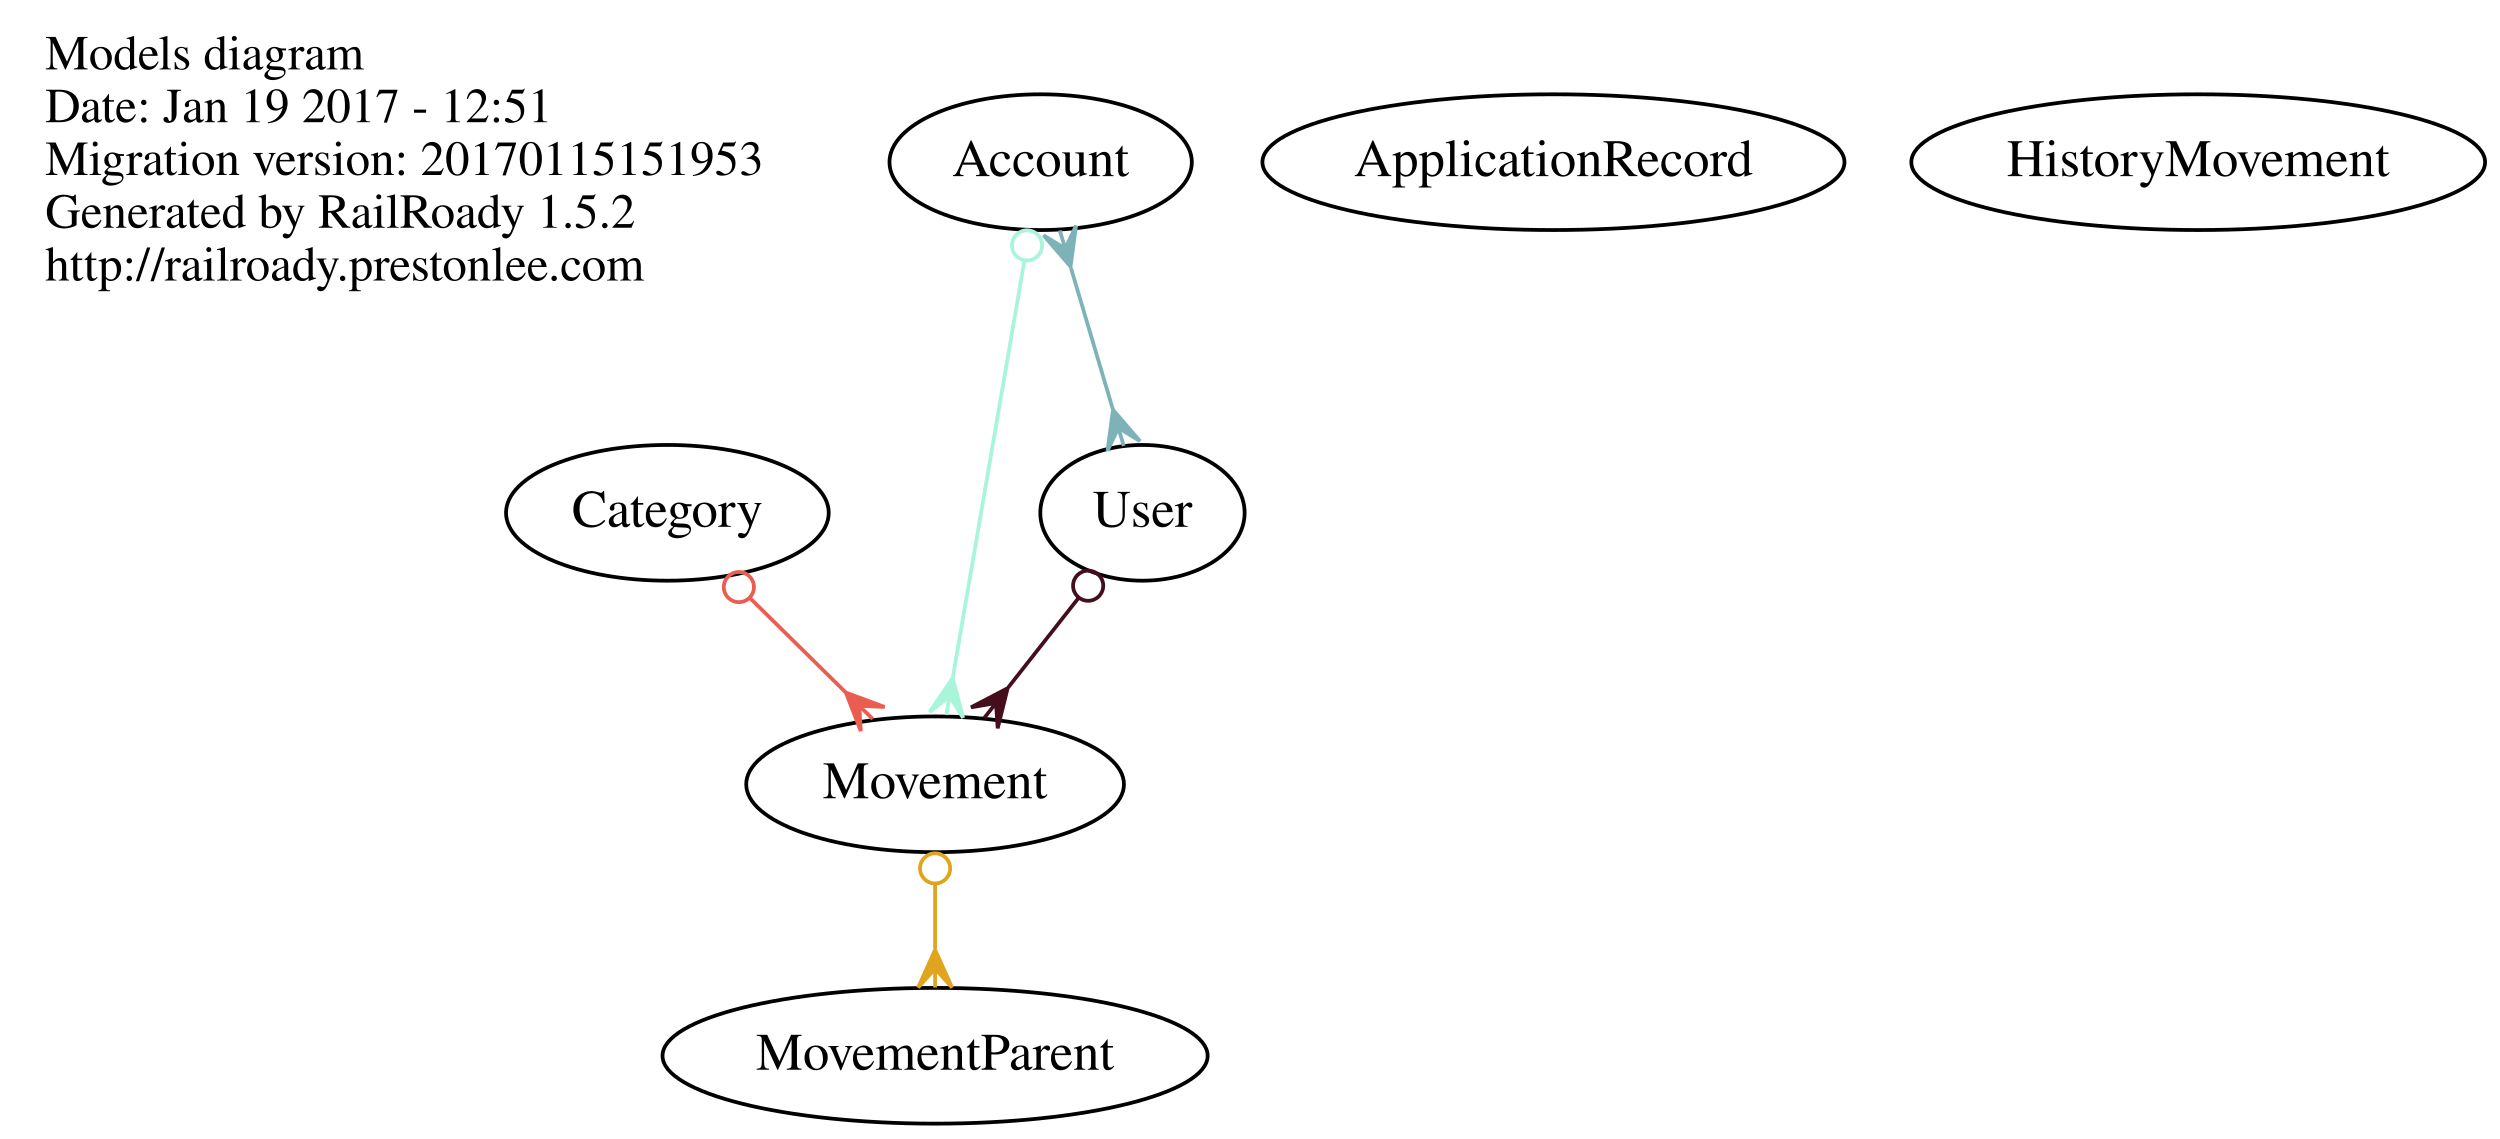
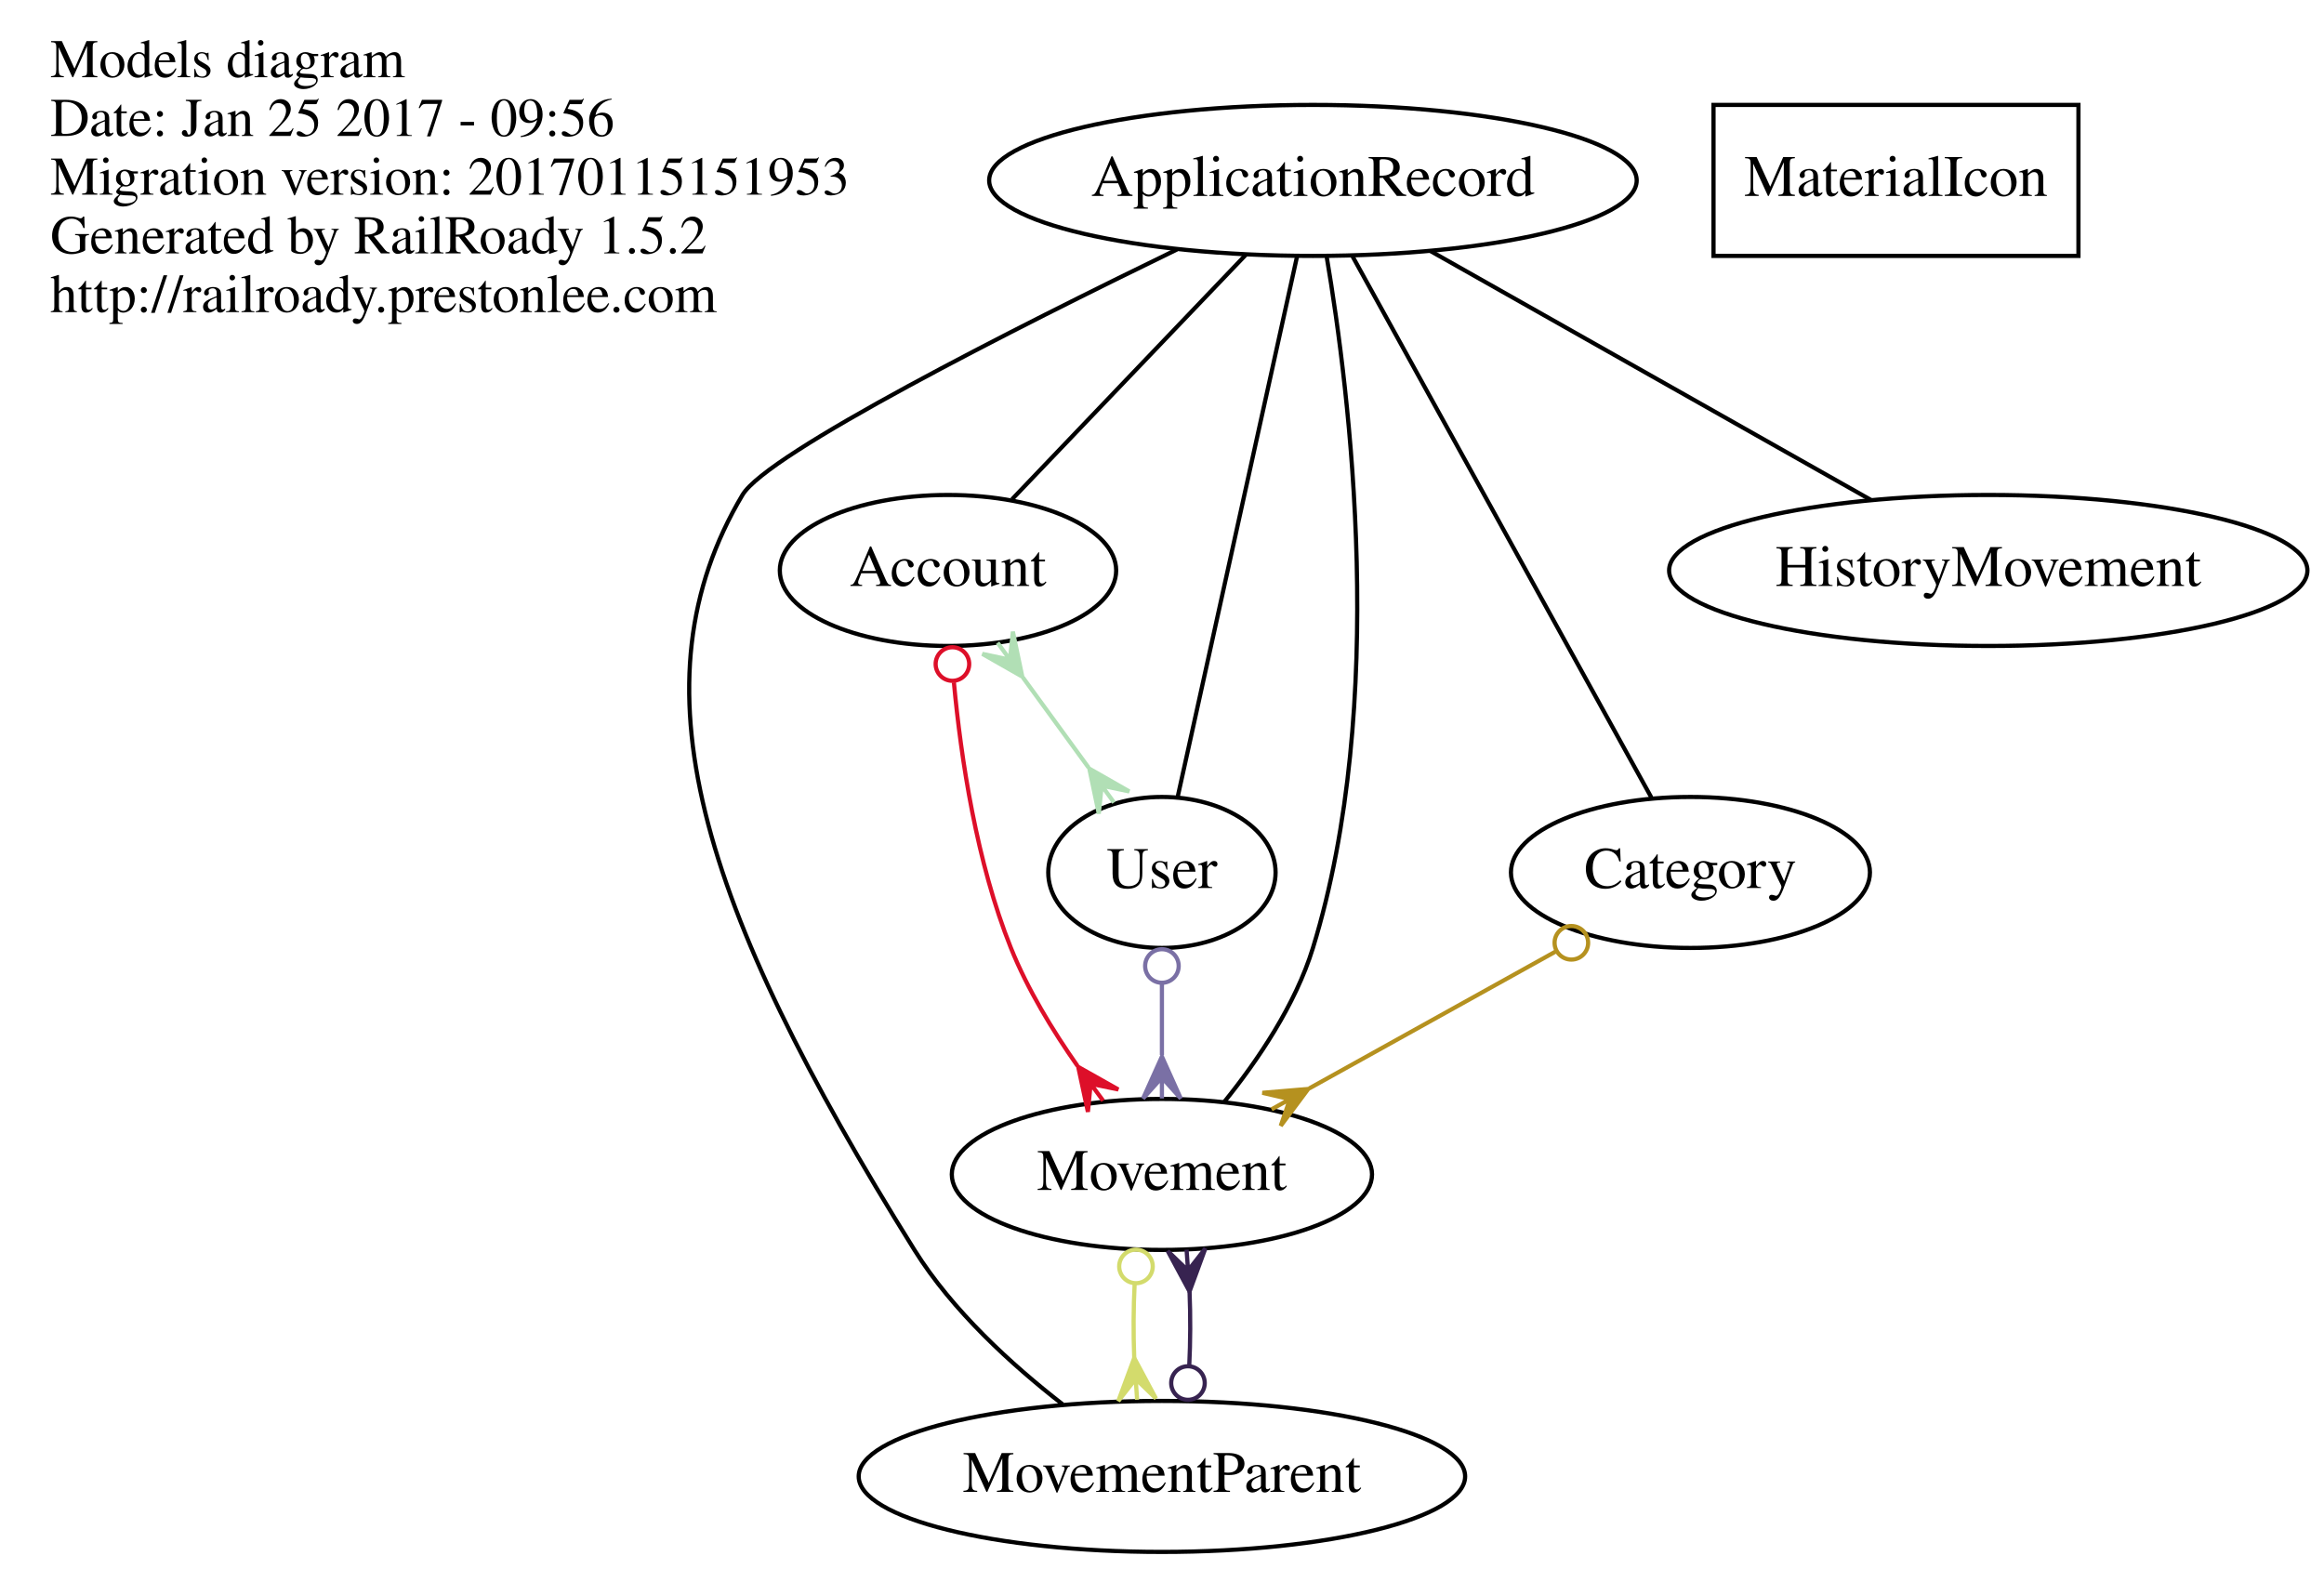
- <svg xmlns="http://www.w3.org/2000/svg" width="663pt" height="302pt" viewBox="0.00 0.00 663.04 302.00">
-   <g id="graph0" class="graph" transform="scale(1 1) rotate(0) translate(4 298)">
-     <polygon fill="none" stroke="none" points="-4,4 -4,-298 659.043,-298 659.043,4 -4,4" />
+ <svg xmlns="http://www.w3.org/2000/svg" width="554pt" height="374pt" viewBox="0.00 0.00 554.04 374.00">
+   <g id="graph0" class="graph" transform="scale(1 1) rotate(0) translate(4 370)">
+     <polygon fill="none" stroke="none" points="-4,4 -4,-370 550.043,-370 550.043,4 -4,4" />
    <g id="node1" class="node">
-       <text text-anchor="start" x="8" y="-279.6" font-family="Times,serif" font-size="13.00">Models diagram</text>
-       <text text-anchor="start" x="8" y="-265.6" font-family="Times,serif" font-size="13.00">Date: Jan 19 2017 - 12:51</text>
-       <text text-anchor="start" x="8" y="-251.6" font-family="Times,serif" font-size="13.00">Migration version: 20170115151953</text>
-       <text text-anchor="start" x="8" y="-237.6" font-family="Times,serif" font-size="13.00">Generated by RailRoady 1.5.2</text>
-       <text text-anchor="start" x="8" y="-223.6" font-family="Times,serif" font-size="13.00">http://railroady.prestonlee.com</text>
+       <text text-anchor="start" x="8" y="-351.6" font-family="Times,serif" font-size="13.00">Models diagram</text>
+       <text text-anchor="start" x="8" y="-337.6" font-family="Times,serif" font-size="13.00">Date: Jan 25 2017 - 09:56</text>
+       <text text-anchor="start" x="8" y="-323.6" font-family="Times,serif" font-size="13.00">Migration version: 20170115151953</text>
+       <text text-anchor="start" x="8" y="-309.6" font-family="Times,serif" font-size="13.00">Generated by RailRoady 1.5.2</text>
+       <text text-anchor="start" x="8" y="-295.6" font-family="Times,serif" font-size="13.00">http://railroady.prestonlee.com</text>
    </g>
    <g id="node2" class="node">
-       <ellipse fill="none" stroke="black" cx="173" cy="-162" rx="42.793" ry="18" />
-       <text text-anchor="middle" x="173" y="-158.3" font-family="Times,serif" font-size="14.00">Category</text>
+       <ellipse fill="none" stroke="black" cx="399" cy="-162" rx="42.793" ry="18" />
+       <text text-anchor="middle" x="399" y="-158.3" font-family="Times,serif" font-size="14.00">Category</text>
    </g>
    <g id="node6" class="node">
-       <ellipse fill="none" stroke="black" cx="244" cy="-90" rx="50.091" ry="18" />
-       <text text-anchor="middle" x="244" y="-86.3" font-family="Times,serif" font-size="14.00">Movement</text>
+       <ellipse fill="none" stroke="black" cx="273" cy="-90" rx="50.091" ry="18" />
+       <text text-anchor="middle" x="273" y="-86.3" font-family="Times,serif" font-size="14.00">Movement</text>
    </g>
    <g id="edge1" class="edge">
-       <path fill="none" stroke="#eb5c51" d="M195.029,-139.281C203.045,-131.378 212.137,-122.414 220.292,-114.374" />
-       <ellipse fill="none" stroke="#eb5c51" cx="191.959" cy="-142.308" rx="4" ry="4" />
-       <polygon fill="#eb5c51" stroke="#eb5c51" points="220.339,-114.328 230.619,-110.511 223.9,-110.817 227.46,-107.307 227.46,-107.307 227.46,-107.307 223.9,-110.817 224.301,-104.103 220.339,-114.328 220.339,-114.328" />
+       <path fill="none" stroke="#b5911f" d="M366.954,-143.197C348.987,-133.215 326.549,-120.75 308.107,-110.504" />
+       <ellipse fill="none" stroke="#b5911f" cx="370.61" cy="-145.228" rx="4" ry="4" />
+       <polygon fill="#b5911f" stroke="#b5911f" points="307.885,-110.38 301.329,-101.59 303.514,-107.952 299.143,-105.524 299.143,-105.524 299.143,-105.524 303.514,-107.952 296.958,-109.458 307.885,-110.38 307.885,-110.38" />
    </g>
    <g id="node3" class="node">
-       <ellipse fill="none" stroke="black" cx="244" cy="-18" rx="72.287" ry="18" />
-       <text text-anchor="middle" x="244" y="-14.3" font-family="Times,serif" font-size="14.00">MovementParent</text>
+       <ellipse fill="none" stroke="black" cx="273" cy="-18" rx="72.287" ry="18" />
+       <text text-anchor="middle" x="273" y="-14.3" font-family="Times,serif" font-size="14.00">MovementParent</text>
+     </g>
+     <g id="edge3" class="edge">
+       <path fill="none" stroke="#372350" d="M279.516,-44.338C279.801,-50.08 279.826,-56.198 279.591,-62.005" />
+       <ellipse fill="none" stroke="#372350" cx="279.211" cy="-40.264" rx="4" ry="4" />
+       <polygon fill="#372350" stroke="#372350" points="279.585,-62.08 274.389,-71.737 279.232,-67.067 278.878,-72.055 278.878,-72.055 278.878,-72.055 279.232,-67.067 283.367,-72.373 279.585,-62.08 279.585,-62.08" />
    </g>
    <g id="node4" class="node">
-       <ellipse fill="none" stroke="black" cx="408" cy="-255" rx="77.187" ry="18" />
-       <text text-anchor="middle" x="408" y="-251.3" font-family="Times,serif" font-size="14.00">ApplicationRecord</text>
+       <ellipse fill="none" stroke="black" cx="309" cy="-327" rx="77.187" ry="18" />
+       <text text-anchor="middle" x="309" y="-323.3" font-family="Times,serif" font-size="14.00">ApplicationRecord</text>
+     </g>
+     <g id="edge2" class="edge">
+       <path fill="none" stroke="black" d="M318.461,-308.864C335.792,-277.477 372.43,-211.122 389.665,-179.906" />
+     </g>
+     <g id="edge4" class="edge">
+       <path fill="none" stroke="black" d="M276.589,-310.536C238.268,-291.925 178.905,-261.936 173,-252 146.382,-207.214 162.345,-154.73 214,-72 223.042,-57.518 237.168,-44.63 249.33,-35.191" />
    </g>
    <g id="node5" class="node">
-       <ellipse fill="none" stroke="black" cx="272" cy="-255" rx="40.094" ry="18" />
-       <text text-anchor="middle" x="272" y="-251.3" font-family="Times,serif" font-size="14.00">Account</text>
+       <ellipse fill="none" stroke="black" cx="222" cy="-234" rx="40.094" ry="18" />
+       <text text-anchor="middle" x="222" y="-230.3" font-family="Times,serif" font-size="14.00">Account</text>
    </g>
-     <g id="edge2" class="edge">
-       <path fill="none" stroke="#a8f5d9" d="M267.696,-228.945C262.567,-199.085 254.025,-149.36 248.719,-118.473" />
-       <ellipse fill="none" stroke="#a8f5d9" cx="268.379" cy="-232.922" rx="4" ry="4" />
-       <polygon fill="#a8f5d9" stroke="#a8f5d9" points="248.681,-118.252 251.423,-107.635 247.835,-113.325 246.988,-108.397 246.988,-108.397 246.988,-108.397 247.835,-113.325 242.553,-109.159 248.681,-118.252 248.681,-118.252" />
+     <g id="edge7" class="edge">
+       <path fill="none" stroke="black" d="M293.043,-309.309C277.149,-292.685 252.922,-267.343 237.272,-250.975" />
+     </g>
+     <g id="edge9" class="edge">
+       <path fill="none" stroke="black" d="M312.257,-308.948C317.822,-276.133 326.924,-202.289 309,-144 304.815,-130.391 295.815,-117.141 287.861,-107.293" />
    </g>
    <g id="node7" class="node">
-       <ellipse fill="none" stroke="black" cx="299" cy="-162" rx="27.097" ry="18" />
-       <text text-anchor="middle" x="299" y="-158.3" font-family="Times,serif" font-size="14.00">User</text>
+       <ellipse fill="none" stroke="black" cx="273" cy="-162" rx="27.097" ry="18" />
+       <text text-anchor="middle" x="273" y="-158.3" font-family="Times,serif" font-size="14.00">User</text>
    </g>
-     <g id="edge3" class="edge">
-       <path fill="none" stroke="#7db3b8" d="M280.034,-226.922C283.55,-215.073 287.66,-201.218 291.154,-189.443" />
-       <polygon fill="#7db3b8" stroke="#7db3b8" points="279.923,-227.297 272.764,-235.604 278.501,-232.09 277.078,-236.884 277.078,-236.884 277.078,-236.884 278.501,-232.09 281.393,-238.164 279.923,-227.297 279.923,-227.297" />
-       <polygon fill="#7db3b8" stroke="#7db3b8" points="291.191,-189.319 298.35,-181.012 292.613,-184.526 294.036,-179.732 294.036,-179.732 294.036,-179.732 292.613,-184.526 289.721,-178.452 291.191,-189.319 291.191,-189.319" />
+     <g id="edge11" class="edge">
+       <path fill="none" stroke="black" d="M305.215,-308.864C298.283,-277.477 283.628,-211.122 276.734,-179.906" />
    </g>
-     <g id="edge4" class="edge">
-       <path fill="none" stroke="#e0a41d" d="M244,-63.64C244,-58.063 244,-52.132 244,-46.476" />
-       <ellipse fill="none" stroke="#e0a41d" cx="244" cy="-67.697" rx="4" ry="4" />
-       <polygon fill="#e0a41d" stroke="#e0a41d" points="244,-46.104 248.5,-36.104 244,-41.104 244,-36.104 244,-36.104 244,-36.104 244,-41.104 239.5,-36.104 244,-46.104 244,-46.104" />
+     <g id="node8" class="node">
+       <ellipse fill="none" stroke="black" cx="470" cy="-234" rx="76.087" ry="18" />
+       <text text-anchor="middle" x="470" y="-230.3" font-family="Times,serif" font-size="14.00">HistoryMovement</text>
+     </g>
+     <g id="edge12" class="edge">
+       <path fill="none" stroke="black" d="M337.044,-310.149C366.504,-293.497 412.567,-267.462 442.008,-250.822" />
    </g>
    <g id="edge5" class="edge">
-       <path fill="none" stroke="#440e1d" d="M282.022,-139.392C276.119,-131.879 269.454,-123.396 263.372,-115.655" />
-       <ellipse fill="none" stroke="#440e1d" cx="284.595" cy="-142.666" rx="4" ry="4" />
-       <polygon fill="#440e1d" stroke="#440e1d" points="263.243,-115.491 260.603,-104.848 260.154,-111.559 257.065,-107.628 257.065,-107.628 257.065,-107.628 260.154,-111.559 253.526,-110.408 263.243,-115.491 263.243,-115.491" />
+       <path fill="none" stroke="#dd0f29" d="M223.411,-207.309C225.102,-189.094 228.822,-164.369 237,-144 240.937,-134.194 246.91,-124.367 252.865,-115.885" />
+       <ellipse fill="none" stroke="#dd0f29" cx="223.056" cy="-211.694" rx="4" ry="4" />
+       <polygon fill="#dd0f29" stroke="#dd0f29" points="253.046,-115.64 262.601,-110.26 256.012,-111.615 258.979,-107.591 258.979,-107.591 258.979,-107.591 256.012,-111.615 255.356,-104.921 253.046,-115.64 253.046,-115.64" />
    </g>
-     <g id="node8" class="node">
-       <ellipse fill="none" stroke="black" cx="579" cy="-255" rx="76.087" ry="18" />
-       <text text-anchor="middle" x="579" y="-251.3" font-family="Times,serif" font-size="14.00">HistoryMovement</text>
+     <g id="edge6" class="edge">
+       <path fill="none" stroke="#b1dfb5" d="M239.871,-208.471C244.943,-201.509 250.459,-193.939 255.508,-187.008" />
+       <polygon fill="#b1dfb5" stroke="#b1dfb5" points="239.717,-208.682 230.192,-214.115 236.773,-212.723 233.829,-216.765 233.829,-216.765 233.829,-216.765 236.773,-212.723 237.466,-219.415 239.717,-208.682 239.717,-208.682" />
+       <polygon fill="#b1dfb5" stroke="#b1dfb5" points="255.698,-186.748 265.223,-181.316 258.642,-182.707 261.586,-178.666 261.586,-178.666 261.586,-178.666 258.642,-182.707 257.949,-176.016 255.698,-186.748 255.698,-186.748" />
+     </g>
+     <g id="edge8" class="edge">
+       <path fill="none" stroke="#d3db6c" d="M266.5,-63.987C266.205,-58.249 266.171,-52.121 266.398,-46.293" />
+       <ellipse fill="none" stroke="#d3db6c" cx="266.815" cy="-68.067" rx="4" ry="4" />
+       <polygon fill="#d3db6c" stroke="#d3db6c" points="266.4,-46.252 271.577,-36.584 266.744,-41.264 267.087,-36.275 267.087,-36.275 267.087,-36.275 266.744,-41.264 262.598,-35.966 266.4,-46.252 266.4,-46.252" />
+     </g>
+     <g id="edge10" class="edge">
+       <path fill="none" stroke="#7a70a5" d="M273,-135.64C273,-130.063 273,-124.132 273,-118.476" />
+       <ellipse fill="none" stroke="#7a70a5" cx="273" cy="-139.697" rx="4" ry="4" />
+       <polygon fill="#7a70a5" stroke="#7a70a5" points="273,-118.104 277.5,-108.104 273,-113.104 273,-108.104 273,-108.104 273,-108.104 273,-113.104 268.5,-108.104 273,-118.104 273,-118.104" />
+     </g>
+     <g id="node9" class="node">
+       <polygon fill="none" stroke="black" points="491.5,-345 404.5,-345 404.5,-309 491.5,-309 491.5,-345" />
+       <text text-anchor="middle" x="448" y="-323.3" font-family="Times,serif" font-size="14.00">MaterialIcon</text>
    </g>
  </g>
</svg>
